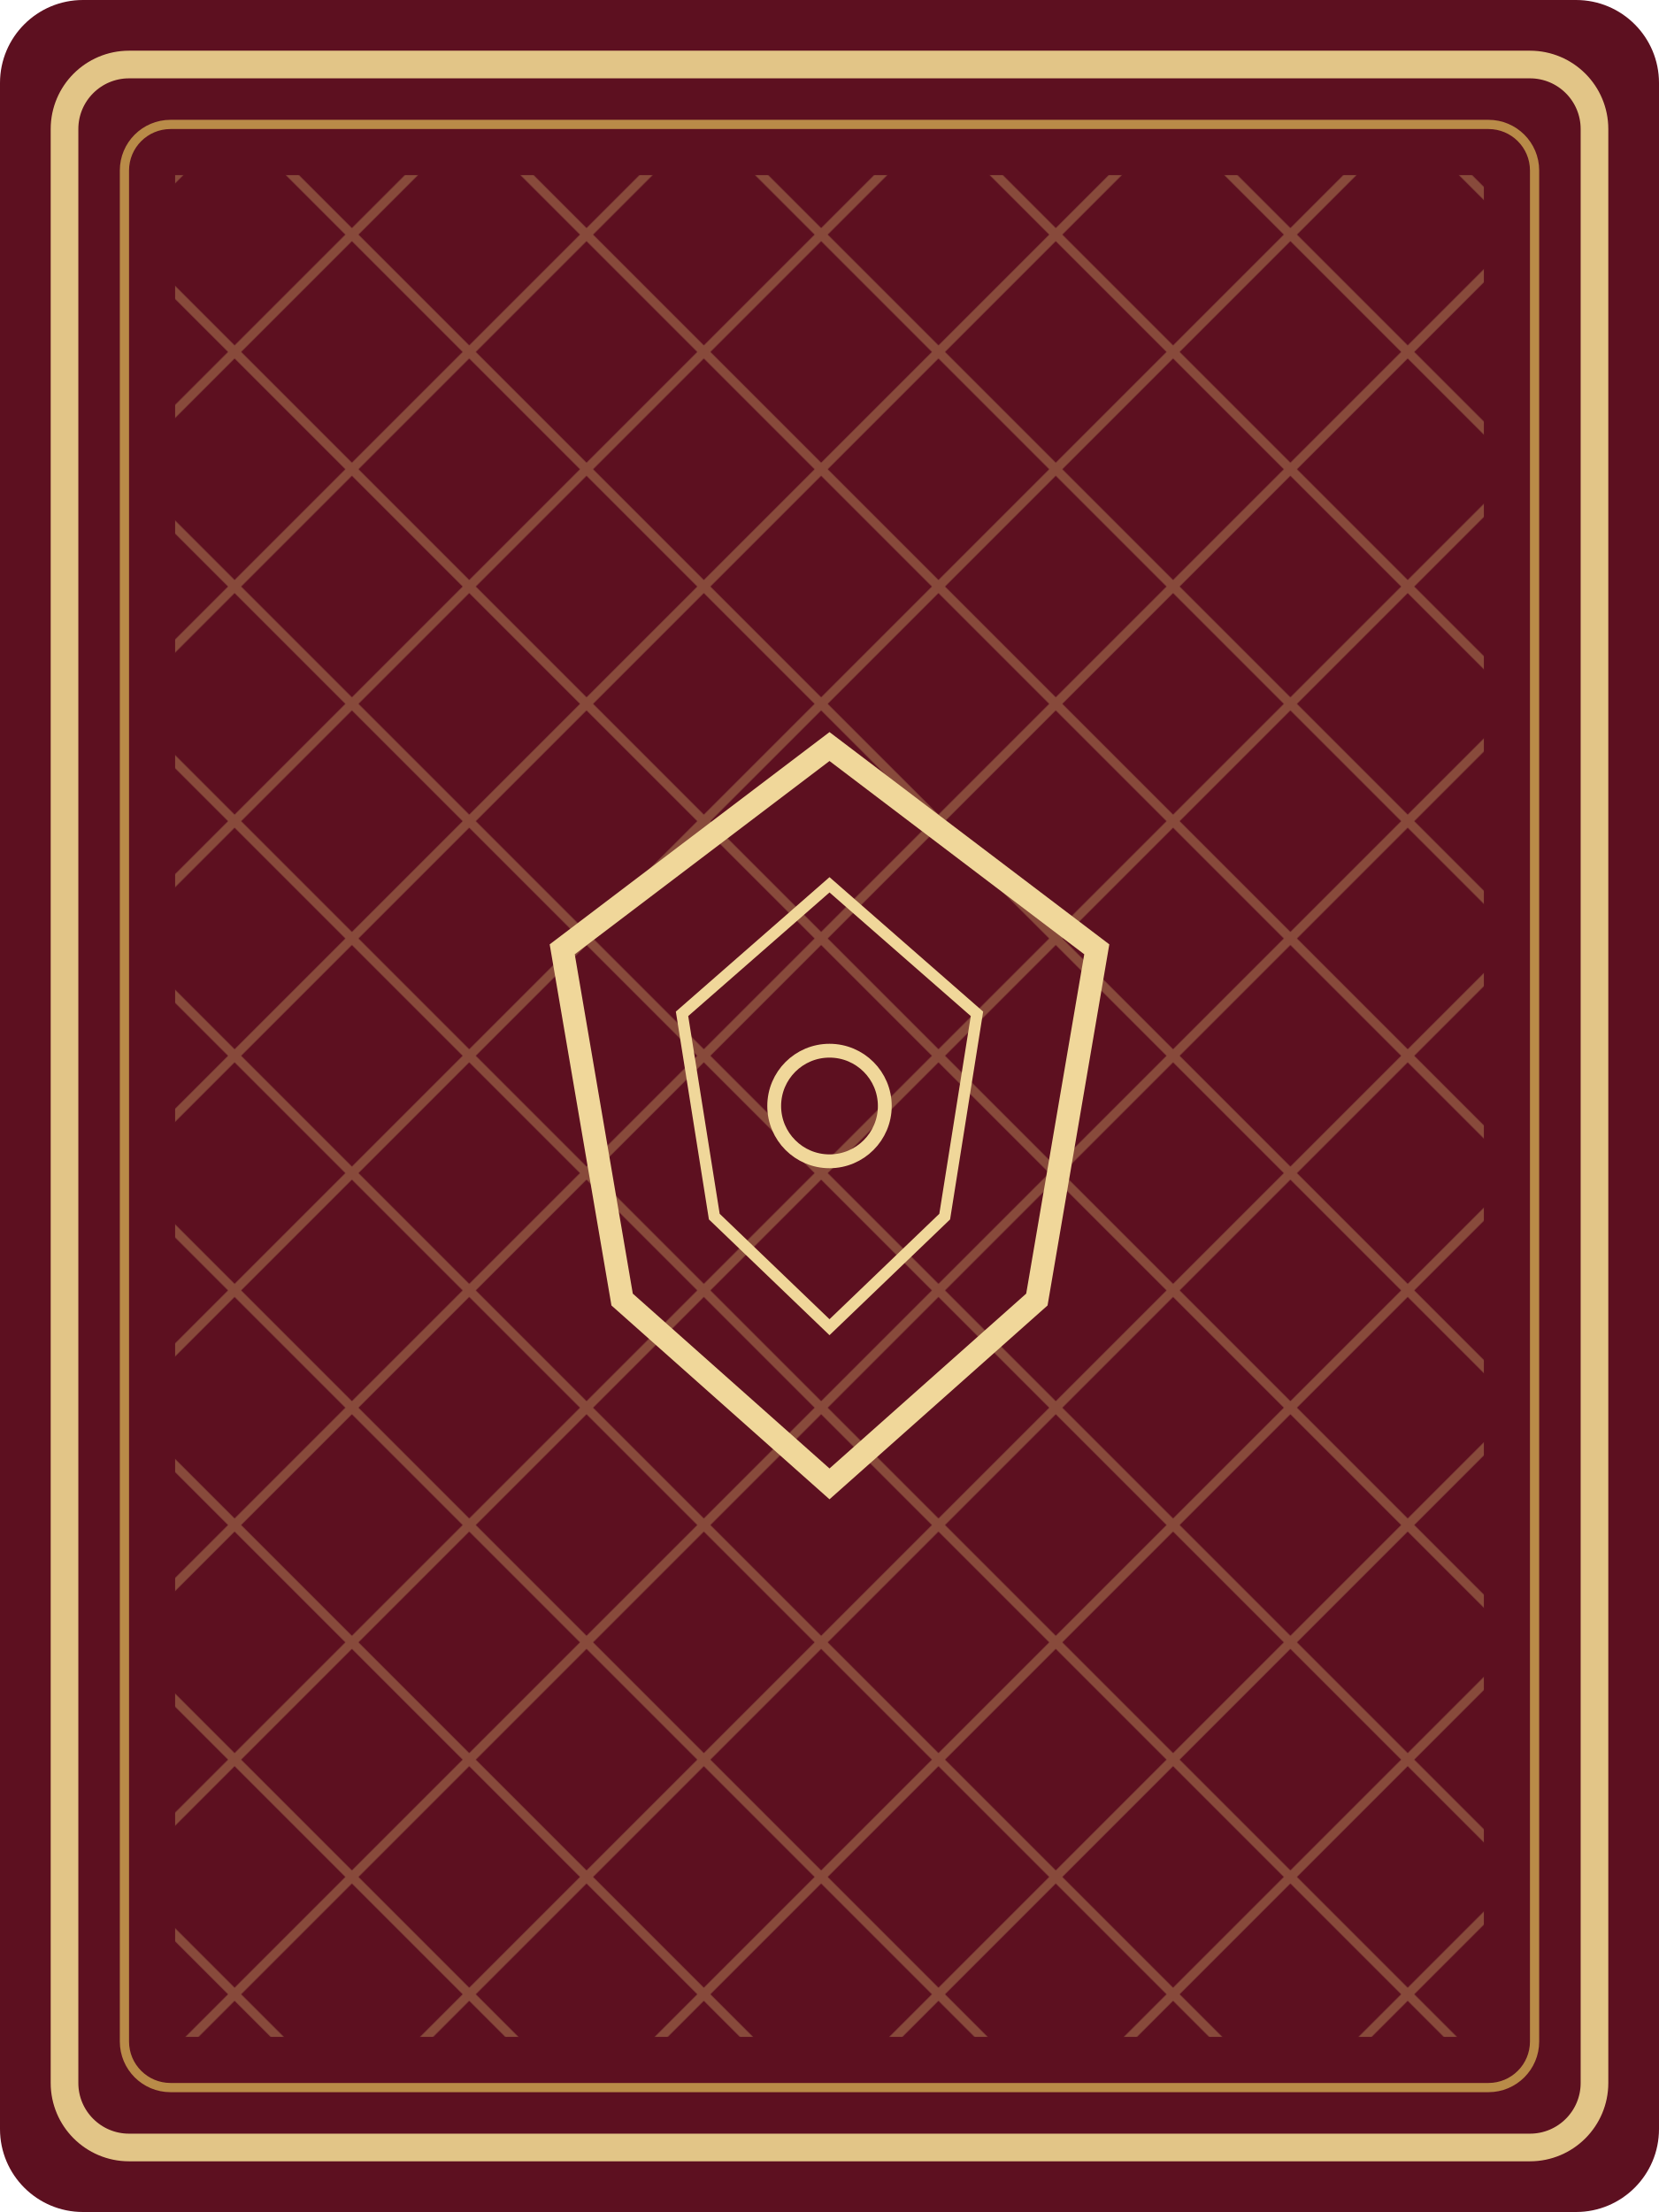
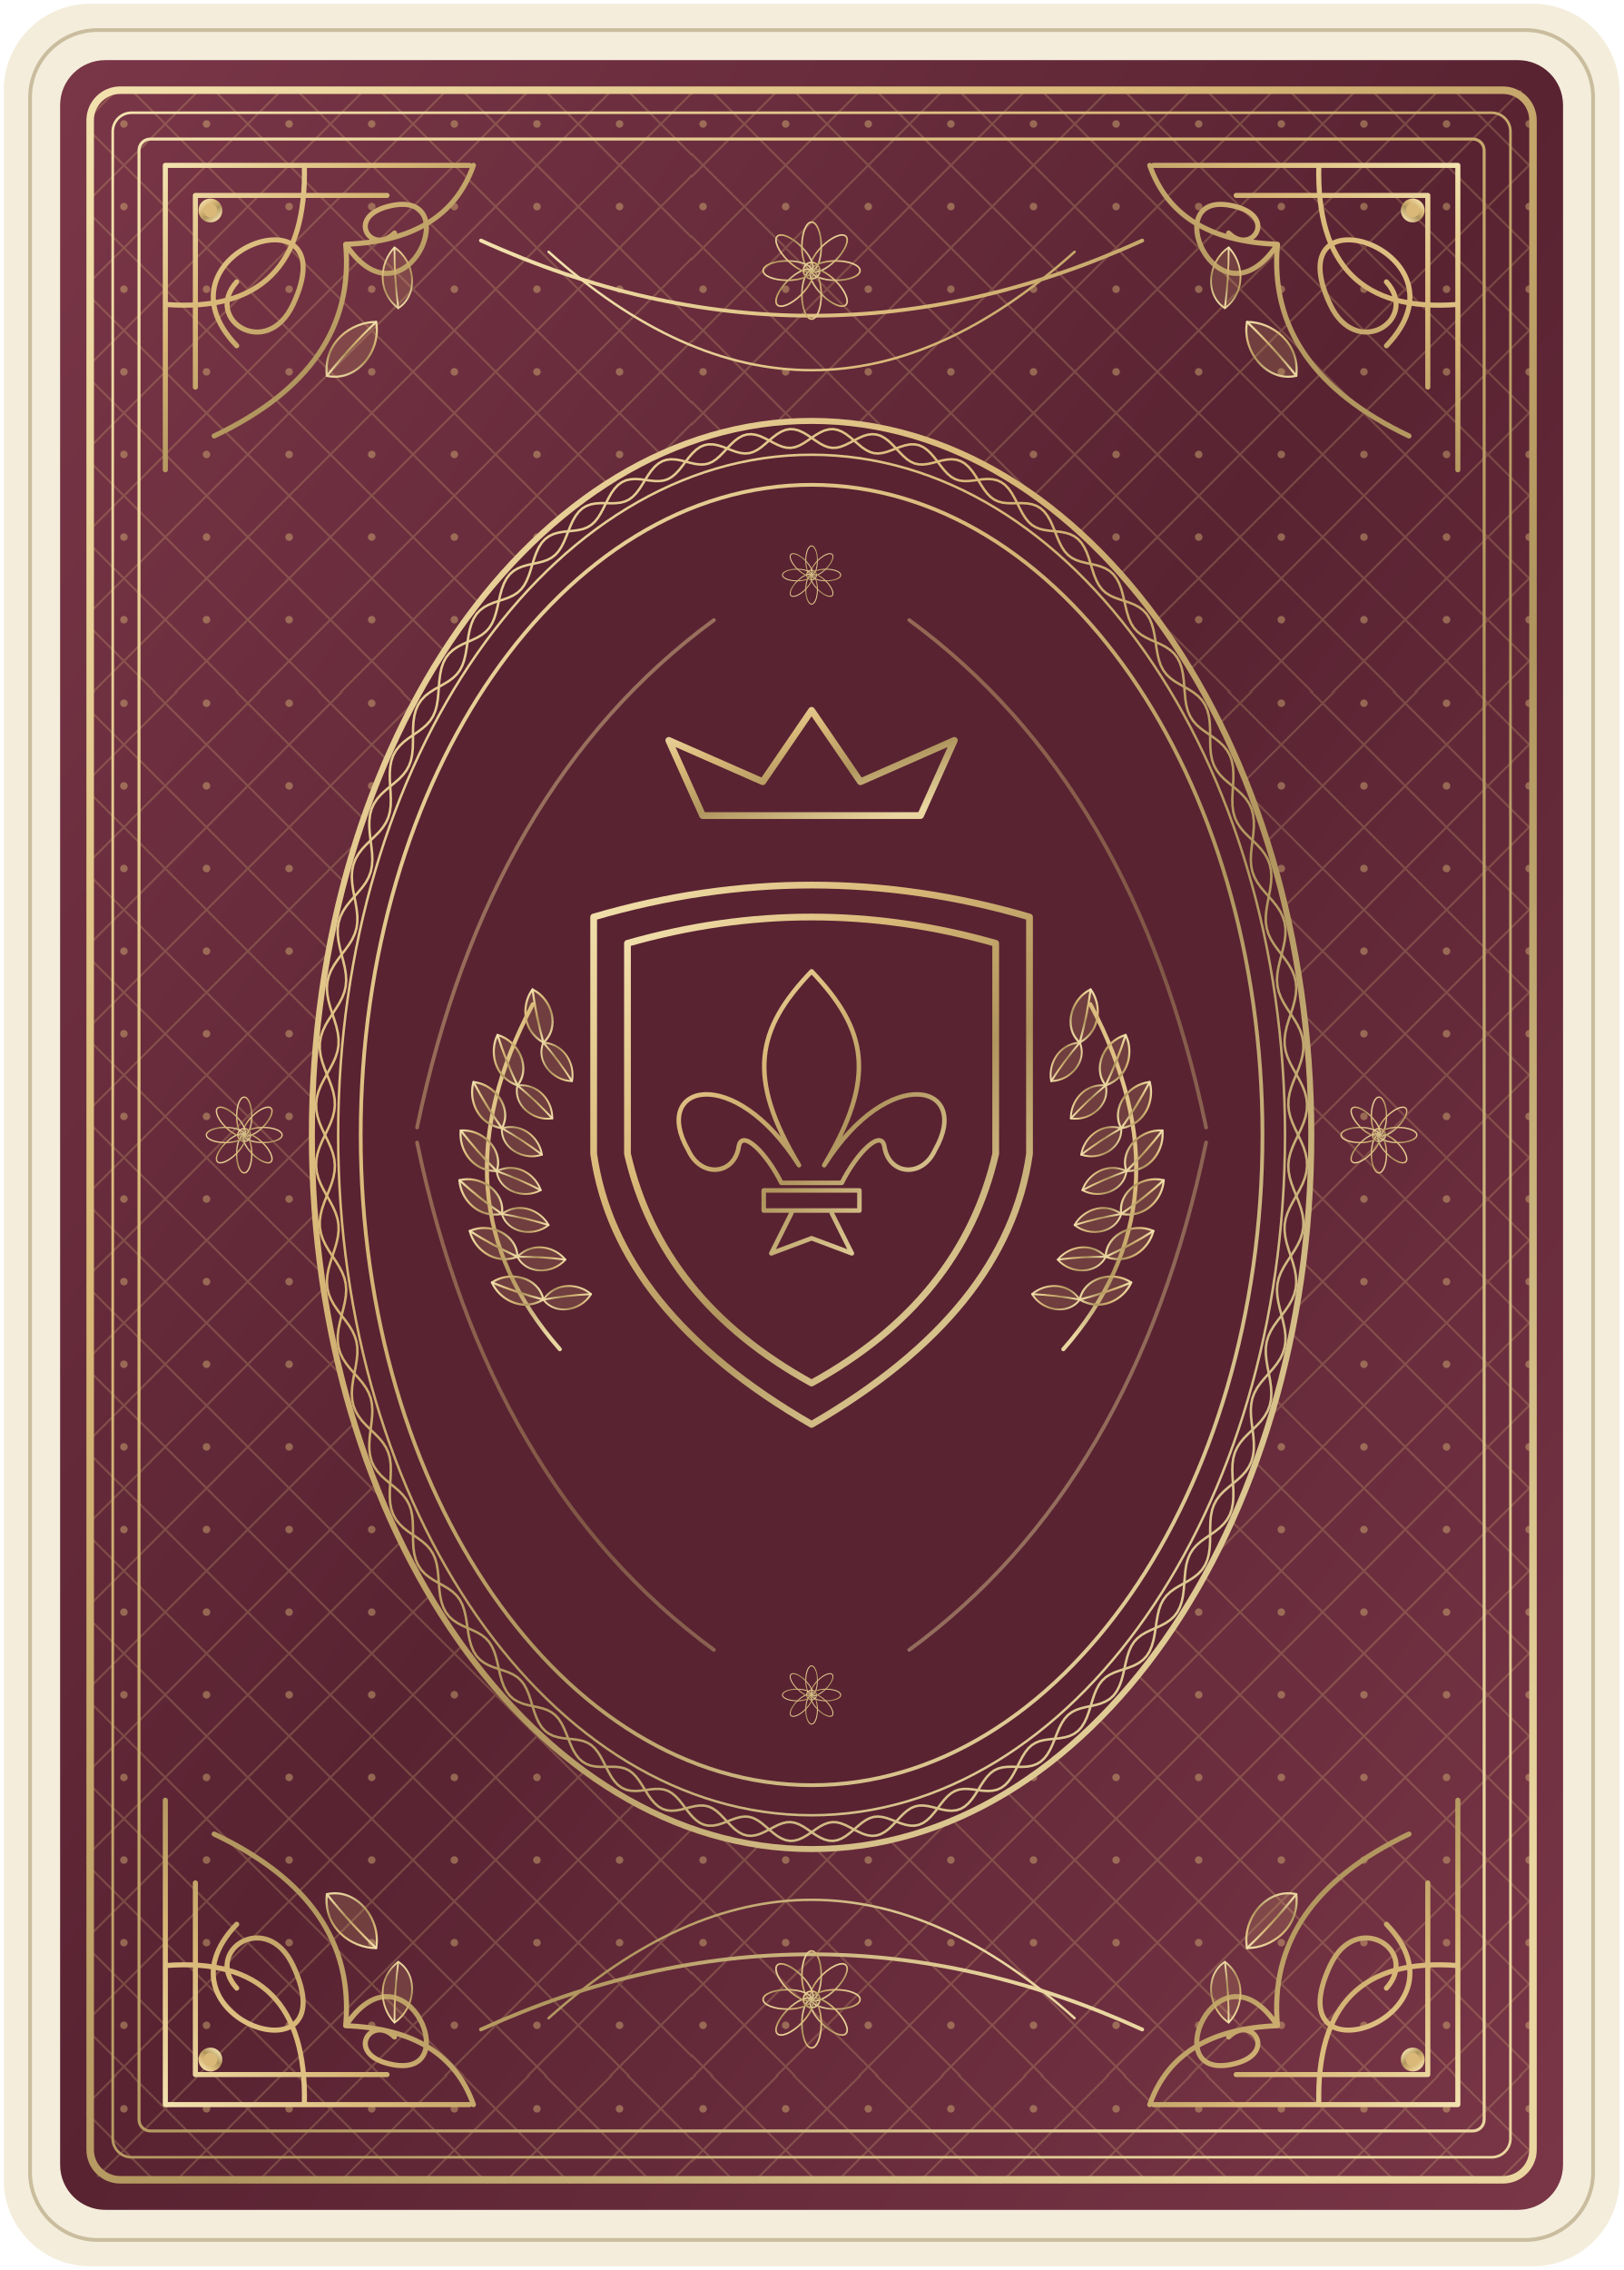
- <svg xmlns="http://www.w3.org/2000/svg" width="360" height="480" viewBox="0 0 360 480">
-   <rect width="360" height="480" rx="18" fill="#5d1020" />
-   <rect x="14" y="14" width="332" height="452" rx="14" fill="none" stroke="#e2c587" stroke-width="6" />
-   <rect x="27" y="27" width="306" height="426" rx="10" fill="none" stroke="#b98b48" stroke-width="2" />
+ <svg xmlns="http://www.w3.org/2000/svg" width="432" height="604" viewBox="0 0 432 604">
  <defs>
-     <pattern id="p" width="36" height="36" patternUnits="userSpaceOnUse" patternTransform="rotate(45)">
-       <path d="M0 18H36M18 0V36" stroke="#d5b36e" stroke-width="2" opacity=".62" />
+     <linearGradient id="burgundy-club-ink" x2="1" y2="1">
+       <stop stop-color="#793647" />
+       <stop offset=".5" stop-color="#592332" />
+       <stop offset="1" stop-color="#793647" />
+     </linearGradient>
+     <linearGradient id="burgundy-club-foil" x2=".8" y2="1">
+       <stop stop-color="#f3e2af" />
+       <stop offset=".35" stop-color="#d9b878" />
+       <stop offset=".65" stop-color="#b0955e" />
+       <stop offset="1" stop-color="#ead6a0" />
+     </linearGradient>
+     <pattern id="burgundy-club-lattice" width="22" height="22" patternUnits="userSpaceOnUse">
+       <path d="M11 0L22 11L11 22L0 11Z" fill="none" stroke="#d9b878" stroke-width=".55" opacity=".25" />
+       <circle cx="11" cy="11" r="1" fill="#d9b878" opacity=".45" />
    </pattern>
  </defs>
-   <rect x="38" y="38" width="284" height="404" fill="url(#p)" opacity=".58" />
-   <g transform="translate(180 240)" fill="none" stroke="#f0d79a">
-     <path d="M0-78 58-34 45 42 0 82-45 42-58-34Z" stroke-width="5" />
-     <path d="M0-48 32-20 25 24 0 48-25 24-32-20Z" stroke-width="2.5" />
-     <circle r="12" stroke-width="3" />
+   <rect x="1" y="1" width="430" height="602" rx="23" fill="#f4eddb" />
+   <rect x="8" y="8" width="416" height="588" rx="18" fill="none" stroke="#c9bd9e" stroke-width="1" />
+   <rect x="16" y="16" width="400" height="572" rx="12" fill="url(#burgundy-club-ink)" />
+   <rect x="23" y="23" width="386" height="558" rx="8" fill="url(#burgundy-club-lattice)" />
+   <g fill="none" stroke="url(#burgundy-club-foil)" color="#d9b878" stroke-linejoin="round" stroke-linecap="round">
+     <rect x="24" y="24" width="384" height="556" rx="8" stroke-width="2" />
+     <rect x="30" y="30" width="372" height="544" rx="5" stroke-width=".7" />
+     <rect x="37" y="37" width="358" height="530" rx="3" stroke-width=".8" />
+     <g transform="translate(44 44) scale(1 1)" stroke-width="1.35">
+       <path d="M0 81V0H81M8 59V8H59M0 37Q38 40 37 0M13 72Q51 54 48 21Q75 20 82 0M19 48C-5 23 49 5 34 37C27 52 10 41 19 31M48 21C64 45 81 5 59 11C48 14 55 24 61 18" />
+       <g transform="translate(43 56) rotate(64) scale(.42)">
+         <path d="M0 0C-20-7-24-29-17-43C1-38 12-15 0 0Z" fill="currentColor" fill-opacity=".18" />
+         <path d="M0 0Q-10-21-17-43" />
+       </g>
+       <g transform="translate(62 38) rotate(18) scale(.35)">
+         <path d="M0 0C-20-7-24-29-17-43C1-38 12-15 0 0Z" fill="currentColor" fill-opacity=".18" />
+         <path d="M0 0Q-10-21-17-43" />
+       </g>
+       <circle cx="12" cy="12" r="2.5" fill="currentColor" />
+     </g>
+     <g transform="translate(388 44) scale(-1 1)" stroke-width="1.35">
+       <path d="M0 81V0H81M8 59V8H59M0 37Q38 40 37 0M13 72Q51 54 48 21Q75 20 82 0M19 48C-5 23 49 5 34 37C27 52 10 41 19 31M48 21C64 45 81 5 59 11C48 14 55 24 61 18" />
+       <g transform="translate(43 56) rotate(64) scale(.42)">
+         <path d="M0 0C-20-7-24-29-17-43C1-38 12-15 0 0Z" fill="currentColor" fill-opacity=".18" />
+         <path d="M0 0Q-10-21-17-43" />
+       </g>
+       <g transform="translate(62 38) rotate(18) scale(.35)">
+         <path d="M0 0C-20-7-24-29-17-43C1-38 12-15 0 0Z" fill="currentColor" fill-opacity=".18" />
+         <path d="M0 0Q-10-21-17-43" />
+       </g>
+       <circle cx="12" cy="12" r="2.5" fill="currentColor" />
+     </g>
+     <g transform="translate(44 560) scale(1 -1)" stroke-width="1.35">
+       <path d="M0 81V0H81M8 59V8H59M0 37Q38 40 37 0M13 72Q51 54 48 21Q75 20 82 0M19 48C-5 23 49 5 34 37C27 52 10 41 19 31M48 21C64 45 81 5 59 11C48 14 55 24 61 18" />
+       <g transform="translate(43 56) rotate(64) scale(.42)">
+         <path d="M0 0C-20-7-24-29-17-43C1-38 12-15 0 0Z" fill="currentColor" fill-opacity=".18" />
+         <path d="M0 0Q-10-21-17-43" />
+       </g>
+       <g transform="translate(62 38) rotate(18) scale(.35)">
+         <path d="M0 0C-20-7-24-29-17-43C1-38 12-15 0 0Z" fill="currentColor" fill-opacity=".18" />
+         <path d="M0 0Q-10-21-17-43" />
+       </g>
+       <circle cx="12" cy="12" r="2.5" fill="currentColor" />
+     </g>
+     <g transform="translate(388 560) scale(-1 -1)" stroke-width="1.35">
+       <path d="M0 81V0H81M8 59V8H59M0 37Q38 40 37 0M13 72Q51 54 48 21Q75 20 82 0M19 48C-5 23 49 5 34 37C27 52 10 41 19 31M48 21C64 45 81 5 59 11C48 14 55 24 61 18" />
+       <g transform="translate(43 56) rotate(64) scale(.42)">
+         <path d="M0 0C-20-7-24-29-17-43C1-38 12-15 0 0Z" fill="currentColor" fill-opacity=".18" />
+         <path d="M0 0Q-10-21-17-43" />
+       </g>
+       <g transform="translate(62 38) rotate(18) scale(.35)">
+         <path d="M0 0C-20-7-24-29-17-43C1-38 12-15 0 0Z" fill="currentColor" fill-opacity=".18" />
+         <path d="M0 0Q-10-21-17-43" />
+       </g>
+       <circle cx="12" cy="12" r="2.5" fill="currentColor" />
+     </g>
+     <path d="M128 64Q216 104 304 64M128 540Q216 500 304 540" />
+     <path d="M146 67Q216 130 286 67M146 537Q216 474 286 537" stroke-width=".65" />
+     <g transform="translate(216 72) scale(.43)">
+       <ellipse cx="0" cy="-15" rx="6" ry="15" transform="rotate(0)" />
+       <ellipse cx="0" cy="-15" rx="6" ry="15" transform="rotate(45)" />
+       <ellipse cx="0" cy="-15" rx="6" ry="15" transform="rotate(90)" />
+       <ellipse cx="0" cy="-15" rx="6" ry="15" transform="rotate(135)" />
+       <ellipse cx="0" cy="-15" rx="6" ry="15" transform="rotate(180)" />
+       <ellipse cx="0" cy="-15" rx="6" ry="15" transform="rotate(225)" />
+       <ellipse cx="0" cy="-15" rx="6" ry="15" transform="rotate(270)" />
+       <ellipse cx="0" cy="-15" rx="6" ry="15" transform="rotate(315)" />
+       <circle r="5.1" />
+     </g>
+     <g transform="translate(216 532) scale(.43)">
+       <ellipse cx="0" cy="-15" rx="6" ry="15" transform="rotate(0)" />
+       <ellipse cx="0" cy="-15" rx="6" ry="15" transform="rotate(45)" />
+       <ellipse cx="0" cy="-15" rx="6" ry="15" transform="rotate(90)" />
+       <ellipse cx="0" cy="-15" rx="6" ry="15" transform="rotate(135)" />
+       <ellipse cx="0" cy="-15" rx="6" ry="15" transform="rotate(180)" />
+       <ellipse cx="0" cy="-15" rx="6" ry="15" transform="rotate(225)" />
+       <ellipse cx="0" cy="-15" rx="6" ry="15" transform="rotate(270)" />
+       <ellipse cx="0" cy="-15" rx="6" ry="15" transform="rotate(315)" />
+       <circle r="5.1" />
+     </g>
+     <ellipse cx="216" cy="302" rx="133" ry="190" fill="#592332" stroke-width="1.6" />
+     <ellipse cx="216" cy="302" rx="126" ry="181" stroke-width=".65" />
+     <ellipse cx="216" cy="302" rx="120" ry="173" stroke-width="1" />
+     <path d="M345.50,302.00L346.27,303.63L346.95,305.26L347.48,306.91L347.80,308.56L347.87,310.20L347.70,311.83L347.28,313.45L346.65,315.04L345.87,316.61L345.01,318.17L344.13,319.71L343.33,321.24L342.66,322.77L342.17,324.32L341.91,325.89L341.89,327.49L342.08,329.12L342.45,330.79L342.96,332.49L343.53,334.21L344.09,335.95L344.56,337.68L344.88,339.39L345.00,341.06L344.87,342.69L344.50,344.26L343.89,345.78L343.08,347.23L342.12,348.64L341.09,350.01L340.05,351.37L339.07,352.73L338.23,354.11L337.57,355.54L337.12,357.03L336.90,358.59L336.89,360.22L337.06,361.91L337.34,363.66L337.69,365.44L338.02,367.23L338.27,369.00L338.37,370.73L338.27,372.38L337.95,373.94L337.39,375.41L336.61,376.77L335.65,378.05L334.54,379.25L333.37,380.40L332.19,381.53L331.07,382.67L330.08,383.87L329.27,385.14L328.65,386.50L328.24,387.97L328.03,389.55L327.98,391.22L328.04,392.96L328.15,394.75L328.25,396.54L328.26,398.30L328.14,399.98L327.84,401.56L327.33,403.01L326.60,404.33L325.67,405.50L324.58,406.55L323.36,407.51L322.08,408.40L320.80,409.27L319.58,410.17L318.47,411.14L317.52,412.21L316.76,413.40L316.17,414.74L315.76,416.22L315.50,417.81L315.33,419.50L315.20,421.24L315.06,422.97L314.84,424.66L314.50,426.26L314.00,427.71L313.32,429.01L312.45,430.13L311.40,431.08L310.21,431.88L308.92,432.56L307.57,433.17L306.23,433.76L304.94,434.38L303.75,435.09L302.70,435.93L301.80,436.92L301.06,438.09L300.47,439.42L300.00,440.89L299.60,442.47L299.24,444.10L298.86,445.73L298.42,447.30L297.87,448.76L297.19,450.05L296.36,451.15L295.37,452.05L294.23,452.74L292.98,453.26L291.65,453.65L290.28,453.95L288.91,454.24L287.59,454.57L286.36,455.00L285.24,455.58L284.24,456.34L283.36,457.30L282.61,458.44L281.94,459.74L281.33,461.17L280.75,462.65L280.15,464.12L279.50,465.53L278.76,466.80L277.91,467.89L276.95,468.76L275.87,469.40L274.69,469.82L273.41,470.05L272.08,470.13L270.73,470.12L269.38,470.09L268.07,470.12L266.83,470.26L265.67,470.57L264.60,471.07L263.62,471.79L262.72,472.71L261.88,473.81L261.08,475.03L260.29,476.31L259.49,477.59L258.64,478.78L257.73,479.83L256.75,480.68L255.69,481.30L254.56,481.67L253.35,481.80L252.10,481.73L250.81,481.50L249.52,481.18L248.23,480.84L246.97,480.56L245.76,480.41L244.60,480.43L243.49,480.66L242.43,481.12L241.41,481.79L240.43,482.65L239.46,483.63L238.49,484.68L237.50,485.72L236.49,486.67L235.44,487.46L234.35,488.05L233.23,488.39L232.07,488.48L230.89,488.32L229.69,487.95L228.49,487.41L227.29,486.79L226.10,486.16L224.93,485.58L223.78,485.14L222.65,484.87L221.54,484.83L220.44,485.01L219.34,485.41L218.23,486.00L217.12,486.72L216.00,487.50L214.86,488.27L213.71,488.94L212.56,489.46L211.40,489.76L210.24,489.82L209.10,489.62L207.97,489.17L206.86,488.51L205.78,487.70L204.71,486.79L203.66,485.88L202.62,485.02L201.57,484.30L200.51,483.76L199.42,483.43L198.31,483.34L197.16,483.46L195.97,483.76L194.75,484.19L193.51,484.68L192.26,485.15L191.01,485.53L189.78,485.76L188.58,485.77L187.43,485.54L186.33,485.06L185.30,484.34L184.32,483.42L183.38,482.34L182.48,481.18L181.60,480.01L180.71,478.90L179.79,477.92L178.83,477.12L177.81,476.53L176.72,476.16L175.55,476.00L174.32,476.00L173.03,476.13L171.71,476.31L170.38,476.48L169.06,476.55L167.80,476.47L166.60,476.20L165.49,475.69L164.47,474.94L163.56,473.97L162.73,472.81L161.98,471.50L161.27,470.12L160.58,468.73L159.88,467.41L159.12,466.20L158.29,465.16L157.36,464.32L156.32,463.69L155.17,463.24L153.93,462.96L152.61,462.78L151.25,462.65L149.88,462.50L148.55,462.26L147.28,461.89L146.12,461.33L145.08,460.56L144.17,459.57L143.41,458.37L142.76,457.00L142.21,455.51L141.72,453.95L141.25,452.39L140.75,450.88L140.17,449.49L139.50,448.25L138.69,447.18L137.74,446.30L136.64,445.59L135.43,445.02L134.12,444.54L132.76,444.10L131.39,443.64L130.08,443.11L128.85,442.45L127.76,441.62L126.82,440.61L126.06,439.41L125.47,438.02L125.02,436.49L124.69,434.86L124.43,433.17L124.19,431.48L123.90,429.84L123.53,428.30L123.03,426.89L122.37,425.63L121.53,424.53L120.53,423.58L119.37,422.73L118.11,421.97L116.80,421.24L115.48,420.48L114.22,419.66L113.07,418.74L112.08,417.67L111.28,416.45L110.68,415.07L110.27,413.54L110.04,411.90L109.94,410.17L109.92,408.40L109.91,406.63L109.86,404.91L109.70,403.27L109.39,401.74L108.89,400.33L108.19,399.04L107.31,397.87L106.26,396.78L105.08,395.76L103.85,394.75L102.62,393.72L101.45,392.64L100.42,391.48L99.56,390.20L98.91,388.81L98.50,387.29L98.30,385.67L98.29,383.96L98.42,382.19L98.63,380.40L98.86,378.61L99.04,376.85L99.10,375.16L98.98,373.55L98.67,372.03L98.13,370.60L97.39,369.24L96.47,367.95L95.42,366.69L94.31,365.44L93.20,364.18L92.17,362.87L91.27,361.50L90.58,360.06L90.11,358.53L89.88,356.93L89.89,355.26L90.10,353.54L90.47,351.78L90.91,350.01L91.37,348.25L91.77,346.52L92.04,344.83L92.14,343.19L92.01,341.61L91.66,340.07L91.08,338.58L90.32,337.11L89.43,335.66L88.47,334.21L87.51,332.74L86.64,331.25L85.92,329.72L85.41,328.15L85.13,326.54L85.11,324.90L85.32,323.23L85.75,321.54L86.33,319.85L86.99,318.17L87.67,316.49L88.28,314.84L88.76,313.20L89.05,311.58L89.12,309.98L88.96,308.39L88.57,306.80L87.99,305.21L87.28,303.61L86.50,302.00L85.73,300.37L85.05,298.74L84.52,297.09L84.20,295.44L84.13,293.80L84.30,292.17L84.72,290.55L85.35,288.96L86.13,287.39L86.99,285.83L87.87,284.29L88.67,282.76L89.34,281.23L89.83,279.68L90.09,278.11L90.11,276.51L89.92,274.88L89.55,273.21L89.04,271.51L88.47,269.79L87.91,268.05L87.44,266.32L87.12,264.61L87.00,262.94L87.13,261.31L87.50,259.74L88.11,258.22L88.92,256.77L89.88,255.36L90.91,253.99L91.95,252.63L92.93,251.27L93.77,249.89L94.43,248.46L94.88,246.97L95.10,245.41L95.11,243.78L94.94,242.09L94.66,240.34L94.31,238.56L93.98,236.77L93.73,235.00L93.63,233.27L93.73,231.62L94.05,230.06L94.61,228.59L95.39,227.23L96.35,225.95L97.46,224.75L98.63,223.60L99.81,222.47L100.93,221.33L101.92,220.13L102.73,218.86L103.35,217.50L103.76,216.03L103.97,214.45L104.02,212.78L103.96,211.04L103.85,209.25L103.75,207.46L103.74,205.70L103.86,204.02L104.16,202.44L104.67,200.99L105.40,199.67L106.33,198.50L107.42,197.45L108.64,196.49L109.92,195.60L111.20,194.73L112.42,193.83L113.53,192.86L114.48,191.79L115.24,190.60L115.83,189.26L116.24,187.78L116.50,186.19L116.67,184.50L116.80,182.76L116.94,181.03L117.16,179.34L117.50,177.74L118.00,176.29L118.68,174.99L119.55,173.87L120.60,172.92L121.79,172.12L123.08,171.44L124.43,170.83L125.77,170.24L127.06,169.62L128.25,168.91L129.30,168.07L130.20,167.08L130.94,165.91L131.53,164.58L132.00,163.11L132.40,161.53L132.76,159.90L133.14,158.27L133.58,156.70L134.13,155.24L134.81,153.95L135.64,152.85L136.63,151.95L137.77,151.26L139.02,150.74L140.35,150.35L141.72,150.05L143.09,149.76L144.41,149.43L145.64,149.00L146.76,148.42L147.76,147.66L148.64,146.70L149.39,145.56L150.06,144.26L150.67,142.83L151.25,141.35L151.85,139.88L152.50,138.47L153.24,137.20L154.09,136.11L155.05,135.24L156.13,134.60L157.31,134.18L158.59,133.95L159.92,133.87L161.27,133.88L162.62,133.91L163.93,133.88L165.17,133.74L166.33,133.43L167.40,132.93L168.38,132.21L169.28,131.29L170.12,130.19L170.92,128.97L171.71,127.69L172.51,126.41L173.36,125.22L174.27,124.17L175.25,123.32L176.31,122.70L177.44,122.33L178.65,122.20L179.90,122.27L181.19,122.50L182.48,122.82L183.77,123.16L185.03,123.44L186.24,123.59L187.40,123.57L188.51,123.34L189.57,122.88L190.59,122.21L191.57,121.35L192.54,120.37L193.51,119.32L194.50,118.28L195.51,117.33L196.56,116.54L197.65,115.95L198.77,115.61L199.93,115.52L201.11,115.68L202.31,116.05L203.51,116.59L204.71,117.21L205.90,117.84L207.07,118.42L208.22,118.86L209.35,119.13L210.46,119.17L211.56,118.99L212.66,118.59L213.77,118.00L214.88,117.28L216.00,116.50L217.14,115.73L218.29,115.06L219.44,114.54L220.60,114.24L221.76,114.18L222.90,114.38L224.03,114.83L225.14,115.49L226.22,116.30L227.29,117.21L228.34,118.12L229.38,118.98L230.43,119.70L231.49,120.24L232.58,120.57L233.69,120.66L234.84,120.54L236.03,120.24L237.25,119.81L238.49,119.32L239.74,118.85L240.99,118.47L242.22,118.24L243.42,118.23L244.57,118.46L245.67,118.94L246.70,119.66L247.68,120.58L248.62,121.66L249.52,122.82L250.40,123.99L251.29,125.10L252.21,126.08L253.17,126.88L254.19,127.47L255.28,127.84L256.45,128.00L257.68,128.00L258.97,127.87L260.29,127.69L261.62,127.52L262.94,127.45L264.20,127.53L265.40,127.80L266.51,128.31L267.53,129.06L268.44,130.03L269.27,131.19L270.02,132.50L270.73,133.88L271.42,135.27L272.12,136.59L272.88,137.80L273.71,138.84L274.64,139.68L275.68,140.31L276.83,140.76L278.07,141.04L279.39,141.22L280.75,141.35L282.12,141.50L283.45,141.74L284.72,142.11L285.88,142.67L286.92,143.44L287.83,144.43L288.59,145.63L289.24,147.00L289.79,148.49L290.28,150.05L290.75,151.61L291.25,153.12L291.83,154.51L292.50,155.75L293.31,156.82L294.26,157.70L295.36,158.41L296.57,158.98L297.88,159.46L299.24,159.90L300.61,160.36L301.92,160.89L303.15,161.55L304.24,162.38L305.18,163.39L305.94,164.59L306.53,165.98L306.98,167.51L307.31,169.14L307.57,170.83L307.81,172.52L308.10,174.16L308.47,175.70L308.97,177.11L309.63,178.37L310.47,179.47L311.47,180.42L312.63,181.27L313.89,182.03L315.20,182.76L316.52,183.52L317.78,184.34L318.93,185.26L319.92,186.33L320.72,187.55L321.32,188.93L321.73,190.46L321.96,192.10L322.06,193.83L322.08,195.60L322.09,197.37L322.14,199.09L322.30,200.73L322.61,202.26L323.11,203.67L323.81,204.96L324.69,206.13L325.74,207.22L326.92,208.24L328.15,209.25L329.38,210.28L330.55,211.36L331.58,212.52L332.44,213.80L333.09,215.19L333.50,216.71L333.70,218.33L333.71,220.04L333.58,221.81L333.37,223.60L333.14,225.39L332.96,227.15L332.90,228.84L333.02,230.45L333.33,231.97L333.87,233.40L334.61,234.76L335.53,236.05L336.58,237.31L337.69,238.56L338.80,239.82L339.83,241.13L340.73,242.50L341.42,243.94L341.89,245.47L342.12,247.07L342.11,248.74L341.90,250.46L341.53,252.22L341.09,253.99L340.63,255.75L340.23,257.48L339.96,259.17L339.86,260.81L339.99,262.39L340.34,263.93L340.92,265.42L341.68,266.89L342.57,268.34L343.53,269.79L344.49,271.26L345.36,272.75L346.08,274.28L346.59,275.85L346.87,277.46L346.89,279.10L346.68,280.77L346.25,282.46L345.67,284.15L345.01,285.83L344.33,287.51L343.72,289.16L343.24,290.80L342.95,292.42L342.88,294.02L343.04,295.61L343.43,297.20L344.01,298.79L344.72,300.39L345.50,302.00Z" stroke-width=".65" />
+     <path d="M345.50,302.00L344.72,303.61L344.01,305.21L343.43,306.80L343.04,308.39L342.88,309.98L342.95,311.58L343.24,313.20L343.72,314.84L344.33,316.49L345.01,318.17L345.67,319.85L346.25,321.54L346.68,323.23L346.89,324.90L346.87,326.54L346.59,328.15L346.08,329.72L345.36,331.25L344.49,332.74L343.53,334.21L342.57,335.66L341.68,337.11L340.92,338.58L340.34,340.07L339.99,341.61L339.86,343.19L339.96,344.83L340.23,346.52L340.63,348.25L341.09,350.01L341.53,351.78L341.90,353.54L342.11,355.26L342.12,356.93L341.89,358.53L341.42,360.06L340.73,361.50L339.83,362.87L338.80,364.18L337.69,365.44L336.58,366.69L335.53,367.95L334.61,369.24L333.87,370.60L333.33,372.03L333.02,373.55L332.90,375.16L332.96,376.85L333.14,378.61L333.37,380.40L333.58,382.19L333.71,383.96L333.70,385.67L333.50,387.29L333.09,388.81L332.44,390.20L331.58,391.48L330.55,392.64L329.38,393.72L328.15,394.75L326.92,395.76L325.74,396.78L324.69,397.87L323.81,399.04L323.11,400.33L322.61,401.74L322.30,403.27L322.14,404.91L322.09,406.63L322.08,408.40L322.06,410.17L321.96,411.90L321.73,413.54L321.32,415.07L320.72,416.45L319.92,417.67L318.93,418.74L317.78,419.66L316.52,420.48L315.20,421.24L313.89,421.97L312.63,422.73L311.47,423.58L310.47,424.53L309.63,425.63L308.97,426.89L308.47,428.30L308.10,429.84L307.81,431.48L307.57,433.17L307.31,434.86L306.98,436.49L306.53,438.02L305.94,439.41L305.18,440.61L304.24,441.62L303.15,442.45L301.92,443.11L300.61,443.64L299.24,444.10L297.88,444.54L296.57,445.02L295.36,445.59L294.26,446.30L293.31,447.18L292.50,448.25L291.83,449.49L291.25,450.88L290.75,452.39L290.28,453.95L289.79,455.51L289.24,457.00L288.59,458.37L287.83,459.57L286.92,460.56L285.88,461.33L284.72,461.89L283.45,462.26L282.12,462.50L280.75,462.65L279.39,462.78L278.07,462.96L276.83,463.24L275.68,463.69L274.64,464.32L273.71,465.16L272.88,466.20L272.12,467.41L271.42,468.73L270.73,470.12L270.02,471.50L269.27,472.81L268.44,473.97L267.53,474.94L266.51,475.69L265.40,476.20L264.20,476.47L262.94,476.55L261.62,476.48L260.29,476.31L258.97,476.13L257.68,476.00L256.45,476.00L255.28,476.16L254.19,476.53L253.17,477.12L252.21,477.92L251.29,478.90L250.40,480.01L249.52,481.18L248.62,482.34L247.68,483.42L246.70,484.34L245.67,485.06L244.57,485.54L243.42,485.77L242.22,485.76L240.99,485.53L239.74,485.15L238.49,484.68L237.25,484.19L236.03,483.76L234.84,483.46L233.69,483.34L232.58,483.43L231.49,483.76L230.43,484.30L229.38,485.02L228.34,485.88L227.29,486.79L226.22,487.70L225.14,488.51L224.03,489.17L222.90,489.62L221.76,489.82L220.60,489.76L219.44,489.46L218.29,488.94L217.14,488.27L216.00,487.50L214.88,486.72L213.77,486.00L212.66,485.41L211.56,485.01L210.46,484.83L209.35,484.87L208.22,485.14L207.07,485.58L205.90,486.16L204.71,486.79L203.51,487.41L202.31,487.95L201.11,488.32L199.93,488.48L198.77,488.39L197.65,488.05L196.56,487.46L195.51,486.67L194.50,485.72L193.51,484.68L192.54,483.63L191.57,482.65L190.59,481.79L189.57,481.12L188.51,480.66L187.40,480.43L186.24,480.41L185.03,480.56L183.77,480.84L182.48,481.18L181.19,481.50L179.90,481.73L178.65,481.80L177.44,481.67L176.31,481.30L175.25,480.68L174.27,479.83L173.36,478.78L172.51,477.59L171.71,476.31L170.92,475.03L170.12,473.81L169.28,472.71L168.38,471.79L167.40,471.07L166.33,470.57L165.17,470.26L163.93,470.12L162.62,470.09L161.27,470.12L159.92,470.13L158.59,470.05L157.31,469.82L156.13,469.40L155.05,468.76L154.09,467.89L153.24,466.80L152.50,465.53L151.85,464.12L151.25,462.65L150.67,461.17L150.06,459.74L149.39,458.44L148.64,457.30L147.76,456.34L146.76,455.58L145.64,455.00L144.41,454.57L143.09,454.24L141.72,453.95L140.35,453.65L139.02,453.26L137.77,452.74L136.63,452.05L135.64,451.15L134.81,450.05L134.13,448.76L133.58,447.30L133.14,445.73L132.76,444.10L132.40,442.47L132.00,440.89L131.53,439.42L130.94,438.09L130.20,436.92L129.30,435.93L128.25,435.09L127.06,434.38L125.77,433.76L124.43,433.17L123.08,432.56L121.79,431.88L120.60,431.08L119.55,430.13L118.68,429.01L118.00,427.71L117.50,426.26L117.16,424.66L116.94,422.97L116.80,421.24L116.67,419.50L116.50,417.81L116.24,416.22L115.83,414.74L115.24,413.40L114.48,412.21L113.53,411.14L112.42,410.17L111.20,409.27L109.92,408.40L108.64,407.51L107.42,406.55L106.33,405.50L105.40,404.33L104.67,403.01L104.16,401.56L103.86,399.98L103.74,398.30L103.75,396.54L103.85,394.75L103.96,392.96L104.02,391.22L103.97,389.55L103.76,387.97L103.35,386.50L102.73,385.14L101.92,383.87L100.93,382.67L99.81,381.53L98.63,380.40L97.46,379.25L96.35,378.05L95.39,376.77L94.61,375.41L94.05,373.94L93.73,372.38L93.63,370.73L93.73,369.00L93.98,367.23L94.31,365.44L94.66,363.66L94.94,361.91L95.11,360.22L95.10,358.59L94.88,357.03L94.43,355.54L93.77,354.11L92.93,352.73L91.95,351.37L90.91,350.01L89.88,348.64L88.92,347.23L88.11,345.78L87.50,344.26L87.13,342.69L87.00,341.06L87.12,339.39L87.44,337.68L87.91,335.95L88.47,334.21L89.04,332.49L89.55,330.79L89.92,329.12L90.11,327.49L90.09,325.89L89.83,324.32L89.34,322.77L88.67,321.24L87.87,319.71L86.99,318.17L86.13,316.61L85.35,315.04L84.72,313.45L84.30,311.83L84.13,310.20L84.20,308.56L84.52,306.91L85.05,305.26L85.73,303.63L86.50,302.00L87.28,300.39L87.99,298.79L88.57,297.20L88.96,295.61L89.12,294.02L89.05,292.42L88.76,290.80L88.28,289.16L87.67,287.51L86.99,285.83L86.33,284.15L85.75,282.46L85.32,280.77L85.11,279.10L85.13,277.46L85.41,275.85L85.92,274.28L86.64,272.75L87.51,271.26L88.47,269.79L89.43,268.34L90.32,266.89L91.08,265.42L91.66,263.93L92.01,262.39L92.14,260.81L92.04,259.17L91.77,257.48L91.37,255.75L90.91,253.99L90.47,252.22L90.10,250.46L89.89,248.74L89.88,247.07L90.11,245.47L90.58,243.94L91.27,242.50L92.17,241.13L93.20,239.82L94.31,238.56L95.42,237.31L96.47,236.05L97.39,234.76L98.13,233.40L98.67,231.97L98.98,230.45L99.10,228.84L99.04,227.15L98.86,225.39L98.63,223.60L98.42,221.81L98.29,220.04L98.30,218.33L98.50,216.71L98.91,215.19L99.56,213.80L100.42,212.52L101.45,211.36L102.62,210.28L103.85,209.25L105.08,208.24L106.26,207.22L107.31,206.13L108.19,204.96L108.89,203.67L109.39,202.26L109.70,200.73L109.86,199.09L109.91,197.37L109.92,195.60L109.94,193.83L110.04,192.10L110.27,190.46L110.68,188.93L111.28,187.55L112.08,186.33L113.07,185.26L114.22,184.34L115.48,183.52L116.80,182.76L118.11,182.03L119.37,181.27L120.53,180.42L121.53,179.47L122.37,178.37L123.03,177.11L123.53,175.70L123.90,174.16L124.19,172.52L124.43,170.83L124.69,169.14L125.02,167.51L125.47,165.98L126.06,164.59L126.82,163.39L127.76,162.38L128.85,161.55L130.08,160.89L131.39,160.36L132.76,159.90L134.12,159.46L135.43,158.98L136.64,158.41L137.74,157.70L138.69,156.82L139.50,155.75L140.17,154.51L140.75,153.12L141.25,151.61L141.72,150.05L142.21,148.49L142.76,147.00L143.41,145.63L144.17,144.43L145.08,143.44L146.12,142.67L147.28,142.11L148.55,141.74L149.88,141.50L151.25,141.35L152.61,141.22L153.93,141.04L155.17,140.76L156.32,140.31L157.36,139.68L158.29,138.84L159.12,137.80L159.88,136.59L160.58,135.27L161.27,133.88L161.98,132.50L162.73,131.19L163.56,130.03L164.47,129.06L165.49,128.31L166.60,127.80L167.80,127.53L169.06,127.45L170.38,127.52L171.71,127.69L173.03,127.87L174.32,128.00L175.55,128.00L176.72,127.84L177.81,127.47L178.83,126.88L179.79,126.08L180.71,125.10L181.60,123.99L182.48,122.82L183.38,121.66L184.32,120.58L185.30,119.66L186.33,118.94L187.43,118.46L188.58,118.23L189.78,118.24L191.01,118.47L192.26,118.85L193.51,119.32L194.75,119.81L195.97,120.24L197.16,120.54L198.31,120.66L199.42,120.57L200.51,120.24L201.57,119.70L202.62,118.98L203.66,118.12L204.71,117.21L205.78,116.30L206.86,115.49L207.97,114.83L209.10,114.38L210.24,114.18L211.40,114.24L212.56,114.54L213.71,115.06L214.86,115.73L216.00,116.50L217.12,117.28L218.23,118.00L219.34,118.59L220.44,118.99L221.54,119.17L222.65,119.13L223.78,118.86L224.93,118.42L226.10,117.84L227.29,117.21L228.49,116.59L229.69,116.05L230.89,115.68L232.07,115.52L233.23,115.61L234.35,115.95L235.44,116.54L236.49,117.33L237.50,118.28L238.49,119.32L239.46,120.37L240.43,121.35L241.41,122.21L242.43,122.88L243.49,123.34L244.60,123.57L245.76,123.59L246.97,123.44L248.23,123.16L249.52,122.82L250.81,122.50L252.10,122.27L253.35,122.20L254.56,122.33L255.69,122.70L256.75,123.32L257.73,124.17L258.64,125.22L259.49,126.41L260.29,127.69L261.08,128.97L261.88,130.19L262.72,131.29L263.62,132.21L264.60,132.93L265.67,133.43L266.83,133.74L268.07,133.88L269.38,133.91L270.73,133.88L272.08,133.87L273.41,133.95L274.69,134.18L275.87,134.60L276.95,135.24L277.91,136.11L278.76,137.20L279.50,138.47L280.15,139.88L280.75,141.35L281.33,142.83L281.94,144.26L282.61,145.56L283.36,146.70L284.24,147.66L285.24,148.42L286.36,149.00L287.59,149.43L288.91,149.76L290.28,150.05L291.65,150.35L292.98,150.74L294.23,151.26L295.37,151.95L296.36,152.85L297.19,153.95L297.87,155.24L298.42,156.70L298.86,158.27L299.24,159.90L299.60,161.53L300.00,163.11L300.47,164.58L301.06,165.91L301.80,167.08L302.70,168.07L303.75,168.91L304.94,169.62L306.23,170.24L307.57,170.83L308.92,171.44L310.21,172.12L311.40,172.92L312.45,173.87L313.32,174.99L314.00,176.29L314.50,177.74L314.84,179.34L315.06,181.03L315.20,182.76L315.33,184.50L315.50,186.19L315.76,187.78L316.17,189.26L316.76,190.60L317.52,191.79L318.47,192.86L319.58,193.83L320.80,194.73L322.08,195.60L323.36,196.49L324.58,197.45L325.67,198.50L326.60,199.67L327.33,200.99L327.84,202.44L328.14,204.02L328.26,205.70L328.25,207.46L328.15,209.25L328.04,211.04L327.98,212.78L328.03,214.45L328.24,216.03L328.65,217.50L329.27,218.86L330.08,220.13L331.07,221.33L332.19,222.47L333.37,223.60L334.54,224.75L335.65,225.95L336.61,227.23L337.39,228.59L337.95,230.06L338.27,231.62L338.37,233.27L338.27,235.00L338.02,236.77L337.69,238.56L337.34,240.34L337.06,242.09L336.89,243.78L336.90,245.41L337.12,246.97L337.57,248.46L338.23,249.89L339.07,251.27L340.05,252.63L341.09,253.99L342.12,255.36L343.08,256.77L343.89,258.22L344.50,259.74L344.87,261.31L345.00,262.94L344.88,264.61L344.56,266.32L344.09,268.05L343.53,269.79L342.96,271.51L342.45,273.21L342.08,274.88L341.89,276.51L341.91,278.11L342.17,279.68L342.66,281.23L343.33,282.76L344.13,284.29L345.01,285.83L345.87,287.39L346.65,288.96L347.28,290.55L347.70,292.17L347.87,293.80L347.80,295.44L347.48,297.09L346.95,298.74L346.27,300.37L345.50,302.00Z" stroke-width=".65" />
+     <path d="M111 300Q130 209 190 165M321 300Q302 209 242 165M111 304Q130 395 190 439M321 304Q302 395 242 439" opacity=".45" />
+     <g transform="translate(216 302)" stroke-width="1.8">
+       <path d="M-58-58Q0-75 58-58V5Q52 47 0 77Q-52 47-58 5Z" />
+       <path d="M-49-51Q0-65 49-51V5Q40 44 0 66Q-40 44-49 5Z" />
+       <g transform="translate(0 0) scale(.67)">
+         <path d="M0-65C-22-42-26-23-5 12C-31-29-64-20-49 6C-44 17-31 16-29 5C-28-3-18 7-12 19H12C18 7 28-3 29 5C31 16 44 17 49 6C64-20 31-29 5 12C26-23 22-42 0-65ZM-19 22H19V30H-19ZM-8 31L-16 47L0 41L16 47L8 31" />
+       </g>
+       <path d="M-29-85L-38-105L-13-94L0-113L13-94L38-105L29-85Z" />
+       <path d="M-29-79H29" />
+       <g transform="translate(-67 12) scale(.6)">
+         <path d="M0 75Q-58 9-12-78" />
+         <g transform="translate(-7.3 53) rotate(-50) scale(.52)">
+           <path d="M0 0C-20-7-24-29-17-43C1-38 12-15 0 0Z" fill="currentColor" fill-opacity=".18" />
+           <path d="M0 0Q-10-21-17-43" />
+         </g>
+         <g transform="translate(-7.3 53) rotate(105) scale(.46)">
+           <path d="M0 0C-20-7-24-29-17-43C1-38 12-15 0 0Z" fill="currentColor" fill-opacity=".18" />
+           <path d="M0 0Q-10-21-17-43" />
+         </g>
+         <g transform="translate(-18.8 34) rotate(-40) scale(.52)">
+           <path d="M0 0C-20-7-24-29-17-43C1-38 12-15 0 0Z" fill="currentColor" fill-opacity=".18" />
+           <path d="M0 0Q-10-21-17-43" />
+         </g>
+         <g transform="translate(-18.8 34) rotate(115) scale(.46)">
+           <path d="M0 0C-20-7-24-29-17-43C1-38 12-15 0 0Z" fill="currentColor" fill-opacity=".18" />
+           <path d="M0 0Q-10-21-17-43" />
+         </g>
+         <g transform="translate(-25.7 15) rotate(-30) scale(.52)">
+           <path d="M0 0C-20-7-24-29-17-43C1-38 12-15 0 0Z" fill="currentColor" fill-opacity=".18" />
+           <path d="M0 0Q-10-21-17-43" />
+         </g>
+         <g transform="translate(-25.7 15) rotate(125) scale(.46)">
+           <path d="M0 0C-20-7-24-29-17-43C1-38 12-15 0 0Z" fill="currentColor" fill-opacity=".18" />
+           <path d="M0 0Q-10-21-17-43" />
+         </g>
+         <g transform="translate(-28 -4) rotate(-20) scale(.52)">
+           <path d="M0 0C-20-7-24-29-17-43C1-38 12-15 0 0Z" fill="currentColor" fill-opacity=".18" />
+           <path d="M0 0Q-10-21-17-43" />
+         </g>
+         <g transform="translate(-28 -4) rotate(135) scale(.46)">
+           <path d="M0 0C-20-7-24-29-17-43C1-38 12-15 0 0Z" fill="currentColor" fill-opacity=".18" />
+           <path d="M0 0Q-10-21-17-43" />
+         </g>
+         <g transform="translate(-25.7 -23) rotate(-10) scale(.52)">
+           <path d="M0 0C-20-7-24-29-17-43C1-38 12-15 0 0Z" fill="currentColor" fill-opacity=".18" />
+           <path d="M0 0Q-10-21-17-43" />
+         </g>
+         <g transform="translate(-25.7 -23) rotate(145) scale(.46)">
+           <path d="M0 0C-20-7-24-29-17-43C1-38 12-15 0 0Z" fill="currentColor" fill-opacity=".18" />
+           <path d="M0 0Q-10-21-17-43" />
+         </g>
+         <g transform="translate(-18.8 -42) rotate(0) scale(.52)">
+           <path d="M0 0C-20-7-24-29-17-43C1-38 12-15 0 0Z" fill="currentColor" fill-opacity=".18" />
+           <path d="M0 0Q-10-21-17-43" />
+         </g>
+         <g transform="translate(-18.8 -42) rotate(155) scale(.46)">
+           <path d="M0 0C-20-7-24-29-17-43C1-38 12-15 0 0Z" fill="currentColor" fill-opacity=".18" />
+           <path d="M0 0Q-10-21-17-43" />
+         </g>
+         <g transform="translate(-7.3 -61) rotate(10) scale(.52)">
+           <path d="M0 0C-20-7-24-29-17-43C1-38 12-15 0 0Z" fill="currentColor" fill-opacity=".18" />
+           <path d="M0 0Q-10-21-17-43" />
+         </g>
+         <g transform="translate(-7.3 -61) rotate(165) scale(.46)">
+           <path d="M0 0C-20-7-24-29-17-43C1-38 12-15 0 0Z" fill="currentColor" fill-opacity=".18" />
+           <path d="M0 0Q-10-21-17-43" />
+         </g>
+       </g>
+       <g transform="translate(67 12) scale(-.6 .6)">
+         <path d="M0 75Q-58 9-12-78" />
+         <g transform="translate(-7.3 53) rotate(-50) scale(.52)">
+           <path d="M0 0C-20-7-24-29-17-43C1-38 12-15 0 0Z" fill="currentColor" fill-opacity=".18" />
+           <path d="M0 0Q-10-21-17-43" />
+         </g>
+         <g transform="translate(-7.3 53) rotate(105) scale(.46)">
+           <path d="M0 0C-20-7-24-29-17-43C1-38 12-15 0 0Z" fill="currentColor" fill-opacity=".18" />
+           <path d="M0 0Q-10-21-17-43" />
+         </g>
+         <g transform="translate(-18.8 34) rotate(-40) scale(.52)">
+           <path d="M0 0C-20-7-24-29-17-43C1-38 12-15 0 0Z" fill="currentColor" fill-opacity=".18" />
+           <path d="M0 0Q-10-21-17-43" />
+         </g>
+         <g transform="translate(-18.8 34) rotate(115) scale(.46)">
+           <path d="M0 0C-20-7-24-29-17-43C1-38 12-15 0 0Z" fill="currentColor" fill-opacity=".18" />
+           <path d="M0 0Q-10-21-17-43" />
+         </g>
+         <g transform="translate(-25.7 15) rotate(-30) scale(.52)">
+           <path d="M0 0C-20-7-24-29-17-43C1-38 12-15 0 0Z" fill="currentColor" fill-opacity=".18" />
+           <path d="M0 0Q-10-21-17-43" />
+         </g>
+         <g transform="translate(-25.7 15) rotate(125) scale(.46)">
+           <path d="M0 0C-20-7-24-29-17-43C1-38 12-15 0 0Z" fill="currentColor" fill-opacity=".18" />
+           <path d="M0 0Q-10-21-17-43" />
+         </g>
+         <g transform="translate(-28 -4) rotate(-20) scale(.52)">
+           <path d="M0 0C-20-7-24-29-17-43C1-38 12-15 0 0Z" fill="currentColor" fill-opacity=".18" />
+           <path d="M0 0Q-10-21-17-43" />
+         </g>
+         <g transform="translate(-28 -4) rotate(135) scale(.46)">
+           <path d="M0 0C-20-7-24-29-17-43C1-38 12-15 0 0Z" fill="currentColor" fill-opacity=".18" />
+           <path d="M0 0Q-10-21-17-43" />
+         </g>
+         <g transform="translate(-25.7 -23) rotate(-10) scale(.52)">
+           <path d="M0 0C-20-7-24-29-17-43C1-38 12-15 0 0Z" fill="currentColor" fill-opacity=".18" />
+           <path d="M0 0Q-10-21-17-43" />
+         </g>
+         <g transform="translate(-25.7 -23) rotate(145) scale(.46)">
+           <path d="M0 0C-20-7-24-29-17-43C1-38 12-15 0 0Z" fill="currentColor" fill-opacity=".18" />
+           <path d="M0 0Q-10-21-17-43" />
+         </g>
+         <g transform="translate(-18.8 -42) rotate(0) scale(.52)">
+           <path d="M0 0C-20-7-24-29-17-43C1-38 12-15 0 0Z" fill="currentColor" fill-opacity=".18" />
+           <path d="M0 0Q-10-21-17-43" />
+         </g>
+         <g transform="translate(-18.8 -42) rotate(155) scale(.46)">
+           <path d="M0 0C-20-7-24-29-17-43C1-38 12-15 0 0Z" fill="currentColor" fill-opacity=".18" />
+           <path d="M0 0Q-10-21-17-43" />
+         </g>
+         <g transform="translate(-7.3 -61) rotate(10) scale(.52)">
+           <path d="M0 0C-20-7-24-29-17-43C1-38 12-15 0 0Z" fill="currentColor" fill-opacity=".18" />
+           <path d="M0 0Q-10-21-17-43" />
+         </g>
+         <g transform="translate(-7.3 -61) rotate(165) scale(.46)">
+           <path d="M0 0C-20-7-24-29-17-43C1-38 12-15 0 0Z" fill="currentColor" fill-opacity=".18" />
+           <path d="M0 0Q-10-21-17-43" />
+         </g>
+       </g>
+     </g>
+     <g transform="translate(216 153) scale(.25)">
+       <ellipse cx="0" cy="-15.5" rx="6.2" ry="15.5" transform="rotate(0)" />
+       <ellipse cx="0" cy="-15.5" rx="6.2" ry="15.5" transform="rotate(45)" />
+       <ellipse cx="0" cy="-15.5" rx="6.2" ry="15.5" transform="rotate(90)" />
+       <ellipse cx="0" cy="-15.5" rx="6.2" ry="15.5" transform="rotate(135)" />
+       <ellipse cx="0" cy="-15.5" rx="6.2" ry="15.5" transform="rotate(180)" />
+       <ellipse cx="0" cy="-15.5" rx="6.2" ry="15.5" transform="rotate(225)" />
+       <ellipse cx="0" cy="-15.5" rx="6.2" ry="15.5" transform="rotate(270)" />
+       <ellipse cx="0" cy="-15.5" rx="6.2" ry="15.5" transform="rotate(315)" />
+       <circle r="5.27" />
+     </g>
+     <g transform="translate(216 451) scale(.25)">
+       <ellipse cx="0" cy="-15.5" rx="6.2" ry="15.5" transform="rotate(0)" />
+       <ellipse cx="0" cy="-15.5" rx="6.2" ry="15.5" transform="rotate(45)" />
+       <ellipse cx="0" cy="-15.5" rx="6.2" ry="15.5" transform="rotate(90)" />
+       <ellipse cx="0" cy="-15.5" rx="6.2" ry="15.5" transform="rotate(135)" />
+       <ellipse cx="0" cy="-15.5" rx="6.2" ry="15.5" transform="rotate(180)" />
+       <ellipse cx="0" cy="-15.5" rx="6.2" ry="15.5" transform="rotate(225)" />
+       <ellipse cx="0" cy="-15.5" rx="6.2" ry="15.5" transform="rotate(270)" />
+       <ellipse cx="0" cy="-15.5" rx="6.2" ry="15.5" transform="rotate(315)" />
+       <circle r="5.27" />
+     </g>
+     <g transform="translate(65 302) scale(.36)">
+       <ellipse cx="0" cy="-14" rx="5.6" ry="14" transform="rotate(0)" />
+       <ellipse cx="0" cy="-14" rx="5.6" ry="14" transform="rotate(45)" />
+       <ellipse cx="0" cy="-14" rx="5.6" ry="14" transform="rotate(90)" />
+       <ellipse cx="0" cy="-14" rx="5.6" ry="14" transform="rotate(135)" />
+       <ellipse cx="0" cy="-14" rx="5.6" ry="14" transform="rotate(180)" />
+       <ellipse cx="0" cy="-14" rx="5.6" ry="14" transform="rotate(225)" />
+       <ellipse cx="0" cy="-14" rx="5.6" ry="14" transform="rotate(270)" />
+       <ellipse cx="0" cy="-14" rx="5.6" ry="14" transform="rotate(315)" />
+       <circle r="4.76" />
+     </g>
+     <g transform="translate(367 302) scale(.36)">
+       <ellipse cx="0" cy="-14" rx="5.6" ry="14" transform="rotate(0)" />
+       <ellipse cx="0" cy="-14" rx="5.6" ry="14" transform="rotate(45)" />
+       <ellipse cx="0" cy="-14" rx="5.6" ry="14" transform="rotate(90)" />
+       <ellipse cx="0" cy="-14" rx="5.6" ry="14" transform="rotate(135)" />
+       <ellipse cx="0" cy="-14" rx="5.6" ry="14" transform="rotate(180)" />
+       <ellipse cx="0" cy="-14" rx="5.6" ry="14" transform="rotate(225)" />
+       <ellipse cx="0" cy="-14" rx="5.6" ry="14" transform="rotate(270)" />
+       <ellipse cx="0" cy="-14" rx="5.6" ry="14" transform="rotate(315)" />
+       <circle r="4.76" />
+     </g>
  </g>
</svg>
